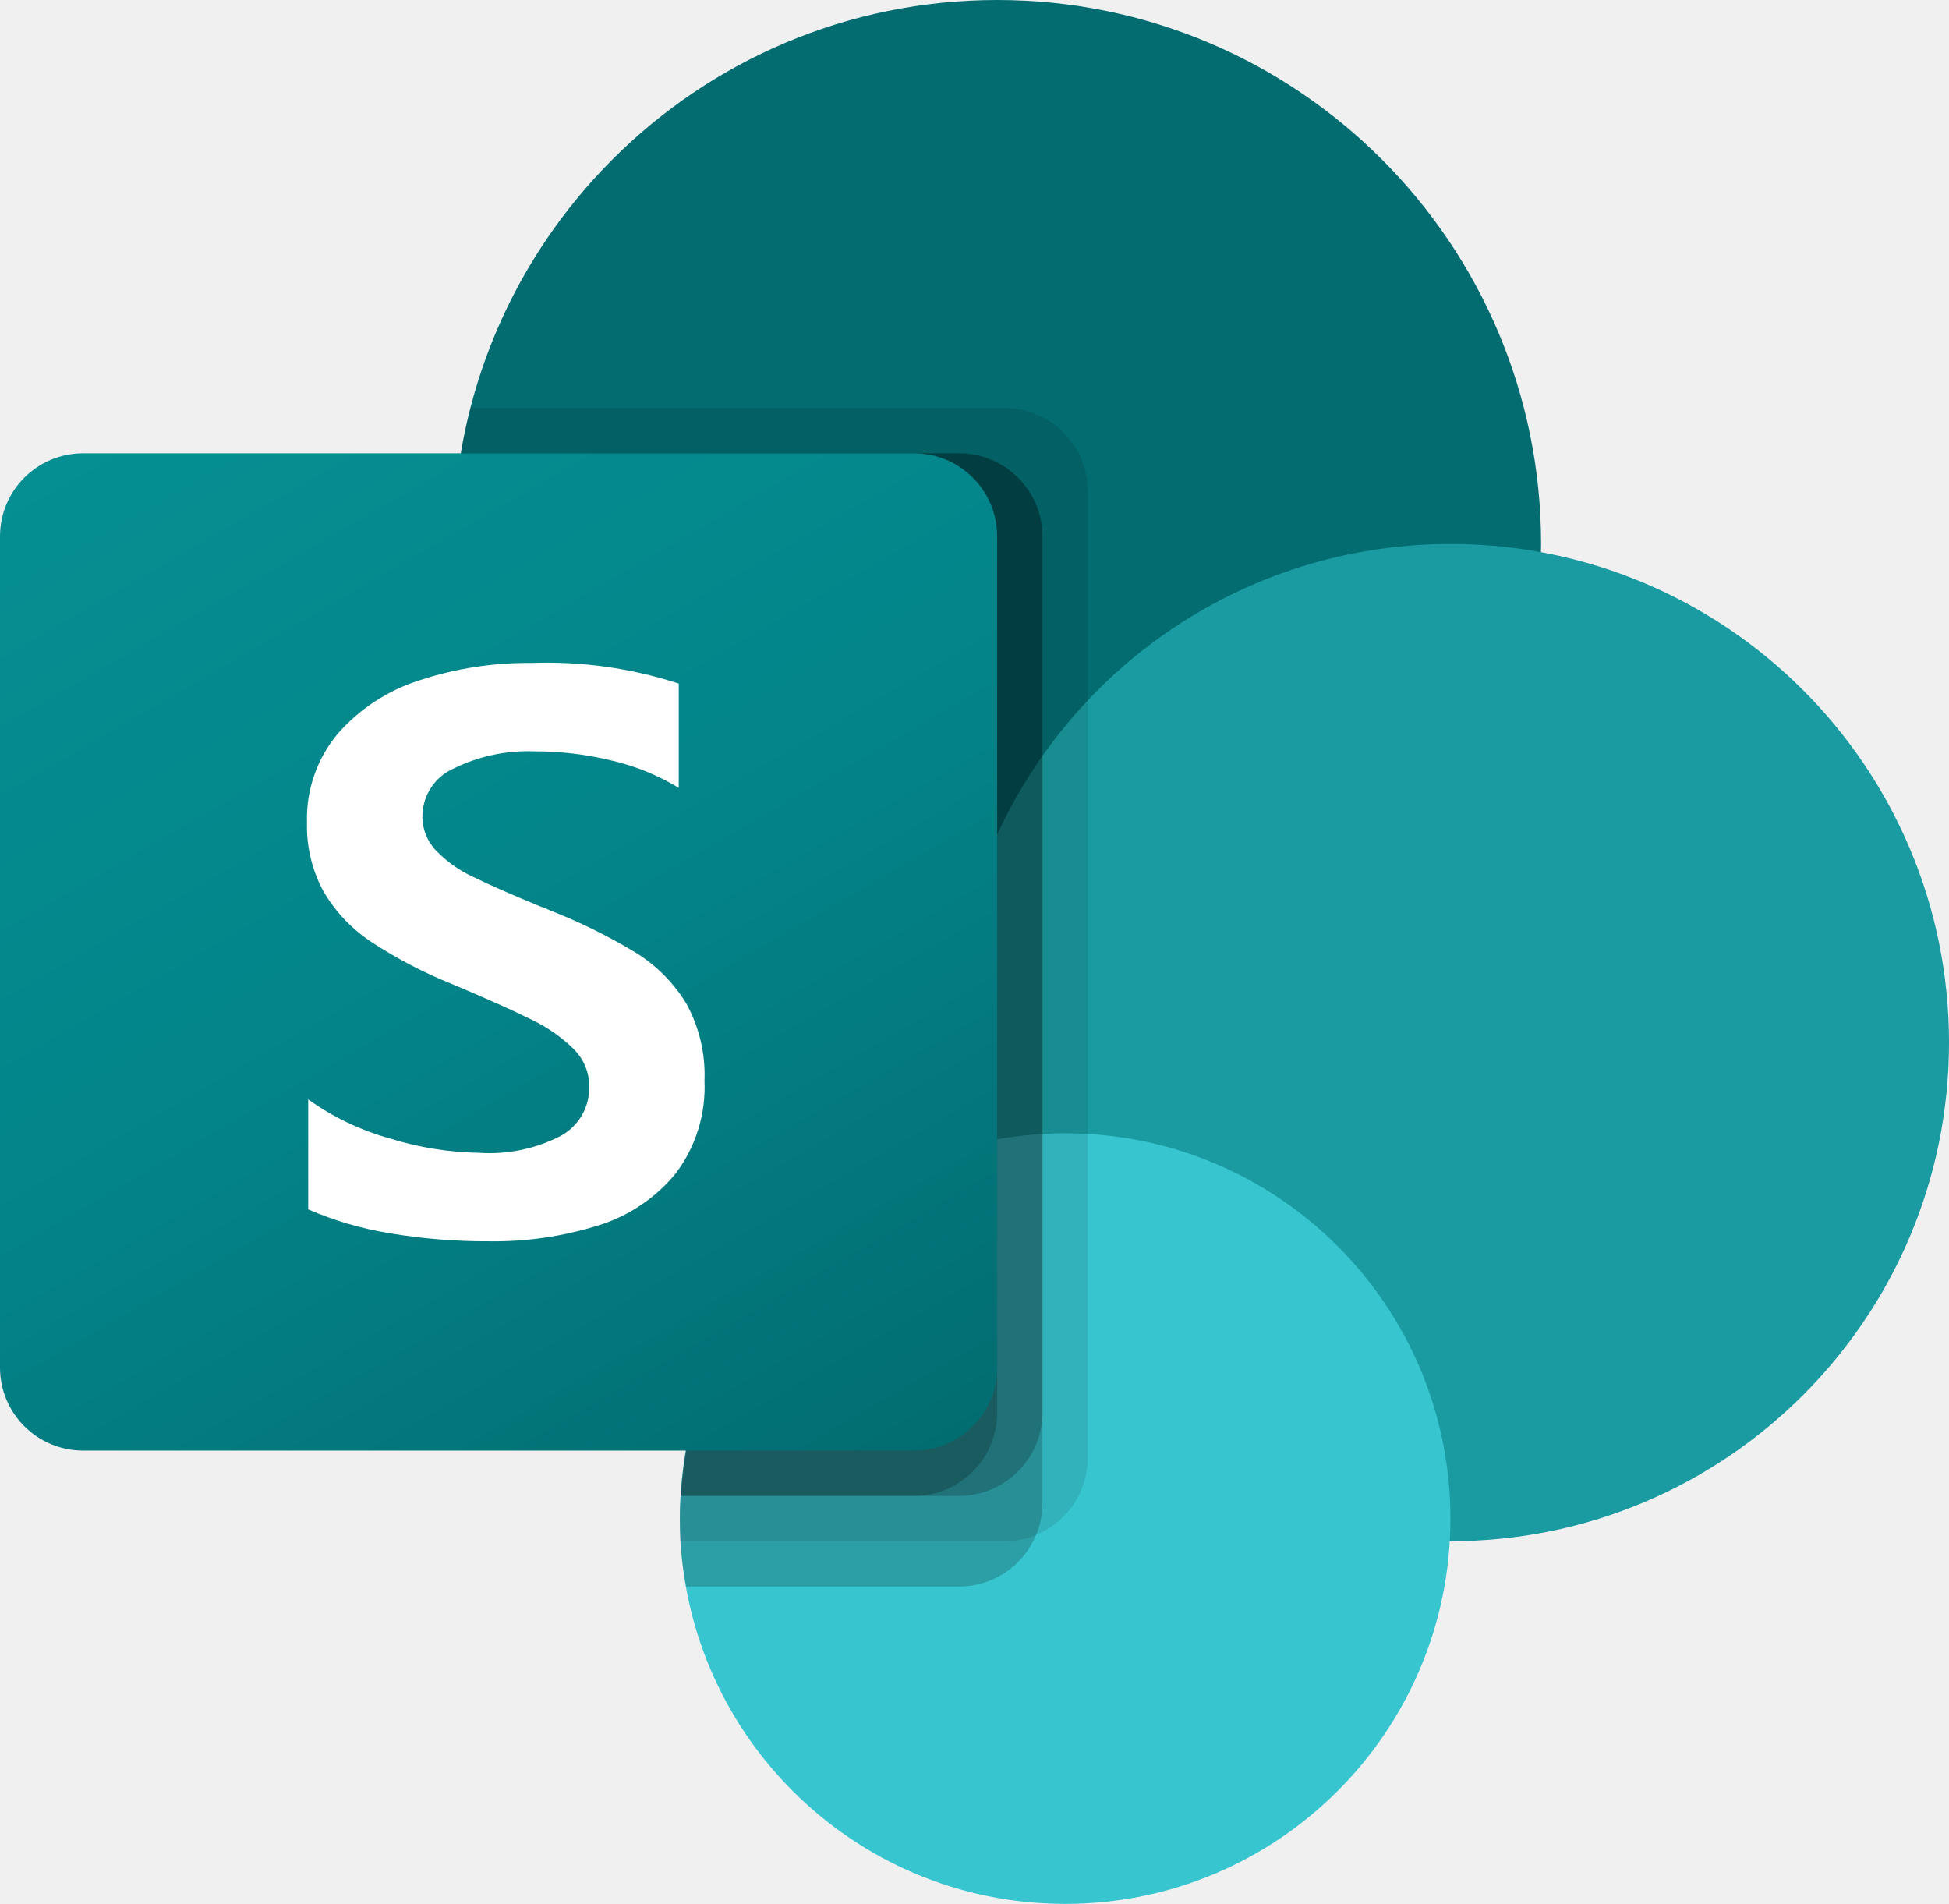
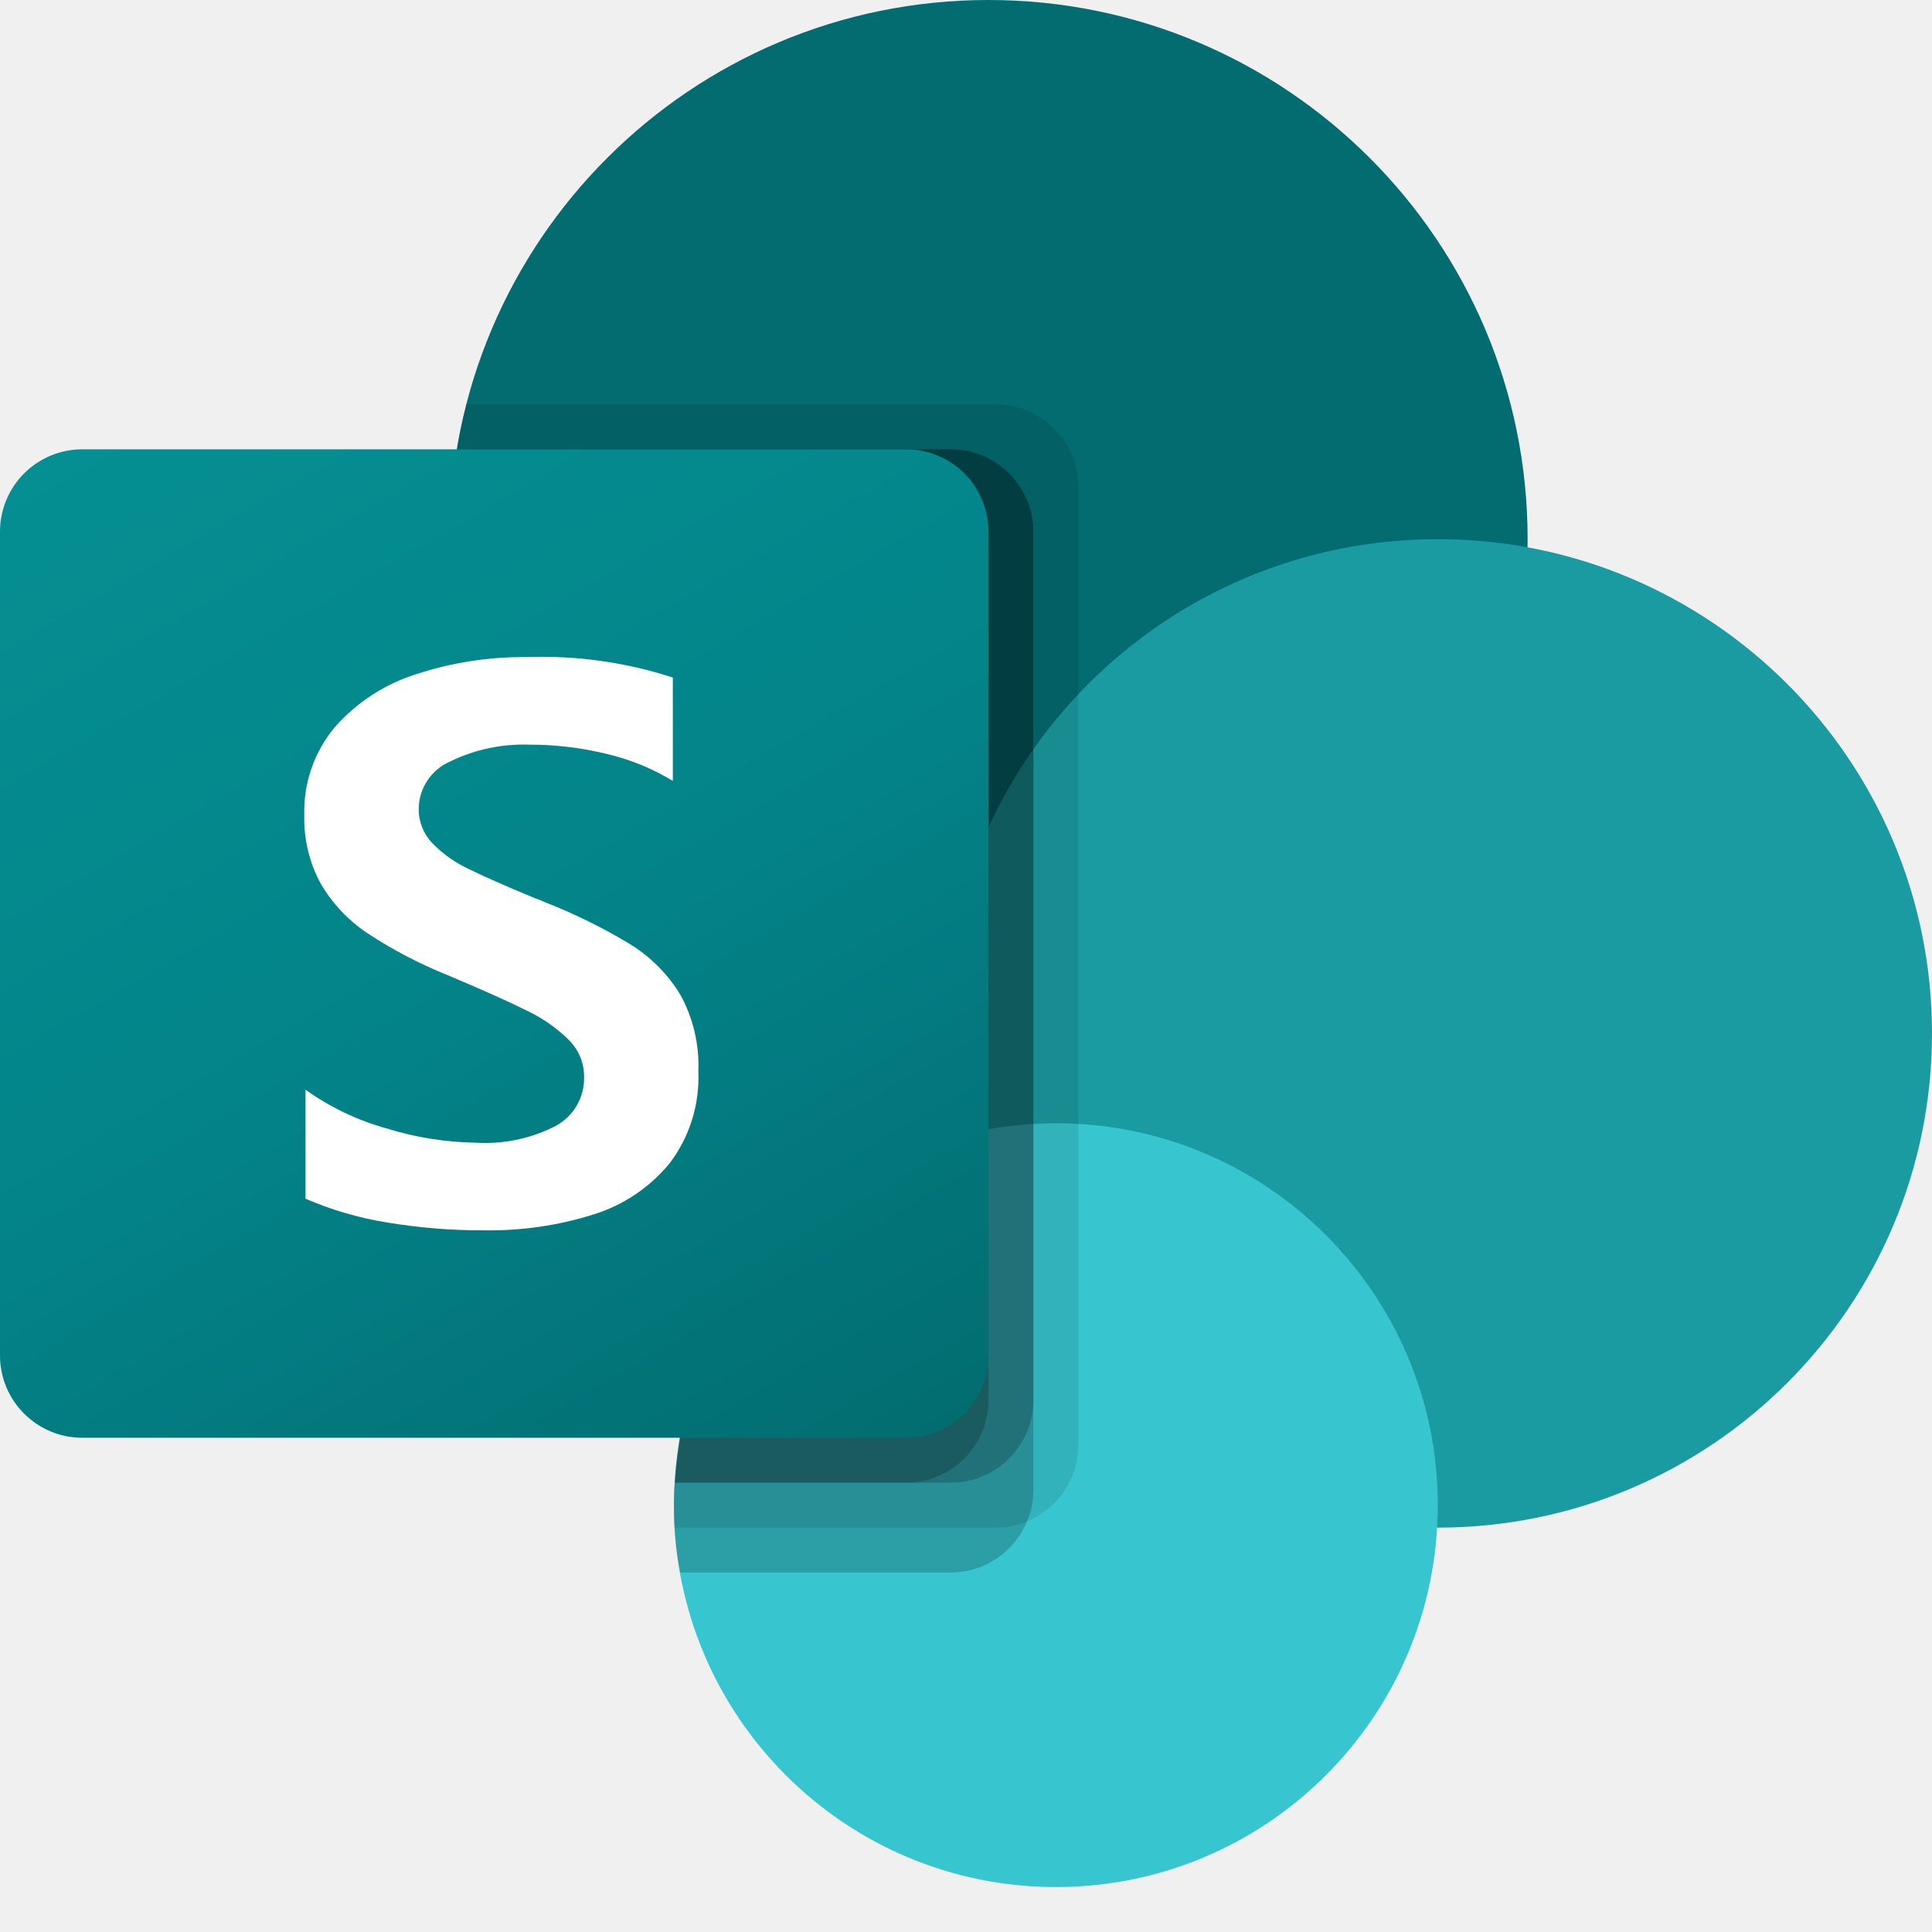
- <svg xmlns="http://www.w3.org/2000/svg" version="1.1" id="Livello_1" x="0px" y="0px" viewBox="0 0 1992.333 1946" enable-background="new 0 0 1992.333 1946" xml:space="preserve">
-   <circle fill="#036C70" cx="1019.333" cy="556" r="556" />
-   <circle fill="#1A9BA1" cx="1482.667" cy="1065.667" r="509.667" />
-   <circle fill="#37C6D0" cx="1088.833" cy="1552.167" r="393.833" />
-   <path opacity="0.1" enable-background="new    " d="M1112,501.79v988.753c-0.23,34.357-21.05,65.222-52.82,78.303  c-10.116,4.279-20.987,6.484-31.97,6.487H695.463c-0.463-7.877-0.463-15.29-0.463-23.167c-0.154-7.734,0.155-15.47,0.927-23.167  c8.48-148.106,99.721-278.782,235.837-337.77v-86.18c-302.932-48.005-509.592-332.495-461.587-635.427  c0.333-2.098,0.677-4.195,1.034-6.289c2.306-15.626,5.556-31.099,9.73-46.333h546.27C1073.964,417.178,1111.822,455.036,1112,501.79  z" />
-   <path opacity="0.2" enable-background="new    " d="M980.877,463.333H471.21c-51.486,302.386,151.908,589.256,454.293,640.742  c9.156,1.559,18.35,2.888,27.573,3.986c-143.633,68.11-248.3,261.552-257.196,420.938c-0.771,7.697-1.081,15.433-0.927,23.167  c0,7.877,0,15.29,0.463,23.167c0.836,15.574,2.85,31.063,6.023,46.333h279.39c34.357-0.23,65.222-21.05,78.303-52.82  c4.279-10.115,6.485-20.987,6.487-31.97V548.123C1065.443,501.387,1027.613,463.537,980.877,463.333z" />
-   <path opacity="0.2" enable-background="new    " d="M980.877,463.333H471.21c-51.475,302.414,151.95,589.297,454.364,640.773  c6.186,1.053,12.389,2.001,18.607,2.844c-139,73.021-239.543,266-248.254,422.05h284.95c46.681-0.353,84.437-38.109,84.79-84.79  V548.123C1065.489,501.369,1027.631,463.511,980.877,463.333z" />
-   <path opacity="0.2" enable-background="new    " d="M934.543,463.333H471.21c-48.606,285.482,130.279,560.404,410.977,631.616  C775.901,1216.384,710.711,1368.301,695.927,1529h238.617c46.754-0.178,84.612-38.036,84.79-84.79V548.123  C1019.308,501.306,981.361,463.359,934.543,463.333z" />
-   <linearGradient id="SVGID_1_" gradientUnits="userSpaceOnUse" x1="177.079" y1="1551.028" x2="842.255" y2="398.972" gradientTransform="matrix(1 0 0 -1 0 1948)">
-     <stop offset="0" style="stop-color:#058F92" />
-     <stop offset="0.5" style="stop-color:#038489" />
-     <stop offset="1" style="stop-color:#026D71" />
+ <svg xmlns="http://www.w3.org/2000/svg" version="1.1" id="Livello_1" x="0px" y="0px" viewBox="0 0 1992.333 1992.333" enable-background="new 0 0 1992.333 1946" xml:space="preserve" width="96" height="96">
+   <defs id="defs230" />
+   <circle fill="#036c70" cx="1019.333" cy="556" r="556" id="circle202" />
+   <circle fill="#1a9ba1" cx="1482.667" cy="1065.667" r="509.667" id="circle204" />
+   <circle fill="#37c6d0" cx="1088.833" cy="1552.167" r="393.833" id="circle206" />
+   <path opacity="0.1" enable-background="new    " d="m 1112,501.79 v 988.753 c -0.23,34.357 -21.05,65.222 -52.82,78.303 -10.116,4.279 -20.987,6.484 -31.97,6.487 H 695.463 C 695,1567.456 695,1560.043 695,1552.166 c -0.154,-7.734 0.155,-15.47 0.927,-23.167 8.48,-148.106 99.721,-278.782 235.837,-337.77 v -86.18 C 628.832,1057.044 422.172,772.554 470.177,469.622 c 0.333,-2.098 0.677,-4.195 1.034,-6.289 2.306,-15.626 5.556,-31.099 9.73,-46.333 h 546.27 c 46.753,0.178 84.611,38.036 84.789,84.79 z" id="path208" />
+   <path opacity="0.2" enable-background="new    " d="M 980.877,463.333 H 471.21 c -51.486,302.386 151.908,589.256 454.293,640.742 9.156,1.559 18.35,2.888 27.573,3.986 -143.633,68.11 -248.3,261.552 -257.196,420.938 -0.771,7.697 -1.081,15.433 -0.927,23.167 0,7.877 0,15.29 0.463,23.167 0.836,15.574 2.85,31.063 6.023,46.333 h 279.39 c 34.357,-0.23 65.222,-21.05 78.303,-52.82 4.279,-10.115 6.485,-20.987 6.487,-31.97 V 548.123 c -0.176,-46.736 -38.006,-84.586 -84.742,-84.79 z" id="path210" />
+   <path opacity="0.2" enable-background="new    " d="M 980.877,463.333 H 471.21 c -51.475,302.414 151.95,589.297 454.364,640.773 6.186,1.053 12.389,2.001 18.607,2.844 -139,73.021 -239.543,266 -248.254,422.05 h 284.95 c 46.681,-0.353 84.437,-38.109 84.79,-84.79 V 548.123 c -0.178,-46.754 -38.036,-84.612 -84.79,-84.79 z" id="path212" />
+   <path opacity="0.2" enable-background="new    " d="M 934.543,463.333 H 471.21 C 422.604,748.815 601.489,1023.737 882.187,1094.949 775.901,1216.384 710.711,1368.301 695.927,1529 h 238.617 c 46.754,-0.178 84.612,-38.036 84.79,-84.79 V 548.123 c -0.026,-46.817 -37.973,-84.764 -84.791,-84.79 z" id="path214" />
+   <linearGradient id="SVGID_1_" gradientUnits="userSpaceOnUse" x1="177.079" y1="1551.028" x2="842.255" y2="398.972" gradientTransform="matrix(1,0,0,-1,0,1948)">
+     <stop offset="0" style="stop-color:#058F92" id="stop216" />
+     <stop offset="0.5" style="stop-color:#038489" id="stop218" />
+     <stop offset="1" style="stop-color:#026D71" id="stop220" />
  </linearGradient>
-   <path fill="url(#SVGID_1_)" d="M84.929,463.333h849.475c46.905,0,84.929,38.024,84.929,84.929v849.475  c0,46.905-38.024,84.929-84.929,84.929H84.929c-46.905,0-84.929-38.024-84.929-84.929V548.262  C0,501.357,38.024,463.333,84.929,463.333z" />
-   <path fill="#FFFFFF" d="M379.331,962.621c-19.903-13.202-36.528-30.777-48.604-51.384c-11.701-21.542-17.533-45.781-16.912-70.288  c-1.042-33.181,10.155-65.586,31.46-91.045c22.388-25.49,51.326-44.366,83.678-54.581c36.871-12.136,75.49-18.116,114.304-17.699  c51.043-1.865,102.015,5.272,150.583,21.082v106.567c-21.103-12.784-44.088-22.166-68.11-27.8  c-26.065-6.392-52.81-9.597-79.647-9.545c-28.3-1.039-56.419,4.913-81.871,17.329c-19.65,8.475-32.392,27.807-32.433,49.206  c-0.08,12.981,4.907,25.481,13.9,34.843c10.622,11.037,23.187,20.021,37.067,26.503c15.444,7.691,38.611,17.916,69.5,30.673  c3.401,1.075,6.716,2.407,9.915,3.985c30.401,11.881,59.729,26.344,87.663,43.229c21.154,13.043,38.908,30.924,51.801,52.171  c13.218,24.085,19.625,51.315,18.533,78.767c1.509,34.066-8.913,67.591-29.468,94.798c-20.488,25.012-47.88,43.446-78.767,53.005  c-36.329,11.387-74.245,16.892-112.312,16.309c-34.154,0.155-68.258-2.635-101.933-8.34c-28.434-4.653-56.182-12.807-82.612-24.279  v-112.358c25.264,18.043,53.489,31.529,83.4,39.847c29.81,9.289,60.798,14.251,92.018,14.734c28.895,1.83,57.739-4.291,83.4-17.699  c17.976-10.144,28.909-29.358,28.449-49.994c0.12-14.359-5.56-28.158-15.753-38.271c-12.676-12.444-27.352-22.671-43.414-30.256  c-18.533-9.267-45.824-21.483-81.871-36.65C432.618,993.951,405.161,979.594,379.331,962.621z" />
+   <path fill="url(#SVGID_1_)" d="m 84.929,463.333 h 849.475 c 46.905,0 84.929,38.024 84.929,84.929 v 849.475 c 0,46.905 -38.024,84.929 -84.929,84.929 H 84.929 C 38.024,1482.666 0,1444.642 0,1397.737 V 548.262 c 0,-46.905 38.024,-84.929 84.929,-84.929 z" id="path223" />
+   <path fill="#ffffff" d="m 379.331,962.621 c -19.903,-13.202 -36.528,-30.777 -48.604,-51.384 -11.701,-21.542 -17.533,-45.781 -16.912,-70.288 -1.042,-33.181 10.155,-65.586 31.46,-91.045 22.388,-25.49 51.326,-44.366 83.678,-54.581 36.871,-12.136 75.49,-18.116 114.304,-17.699 51.043,-1.865 102.015,5.272 150.583,21.082 v 106.567 c -21.103,-12.784 -44.088,-22.166 -68.11,-27.8 -26.065,-6.392 -52.81,-9.597 -79.647,-9.545 -28.3,-1.039 -56.419,4.913 -81.871,17.329 -19.65,8.475 -32.392,27.807 -32.433,49.206 -0.08,12.981 4.907,25.481 13.9,34.843 10.622,11.037 23.187,20.021 37.067,26.503 15.444,7.691 38.611,17.916 69.5,30.673 3.401,1.075 6.716,2.407 9.915,3.985 30.401,11.881 59.729,26.344 87.663,43.229 21.154,13.043 38.908,30.924 51.801,52.171 13.218,24.085 19.625,51.315 18.533,78.767 1.509,34.066 -8.913,67.591 -29.468,94.798 -20.488,25.012 -47.88,43.446 -78.767,53.005 -36.329,11.387 -74.245,16.892 -112.312,16.309 -34.154,0.155 -68.258,-2.635 -101.933,-8.34 -28.434,-4.653 -56.182,-12.807 -82.612,-24.279 v -112.358 c 25.264,18.043 53.489,31.529 83.4,39.847 29.81,9.289 60.798,14.251 92.018,14.734 28.895,1.83 57.739,-4.291 83.4,-17.699 17.976,-10.144 28.909,-29.358 28.449,-49.994 0.12,-14.359 -5.56,-28.158 -15.753,-38.271 -12.676,-12.444 -27.352,-22.671 -43.414,-30.256 -18.533,-9.267 -45.824,-21.483 -81.871,-36.65 -28.677,-11.529 -56.134,-25.886 -81.964,-42.859 z" id="path225" />
</svg>
